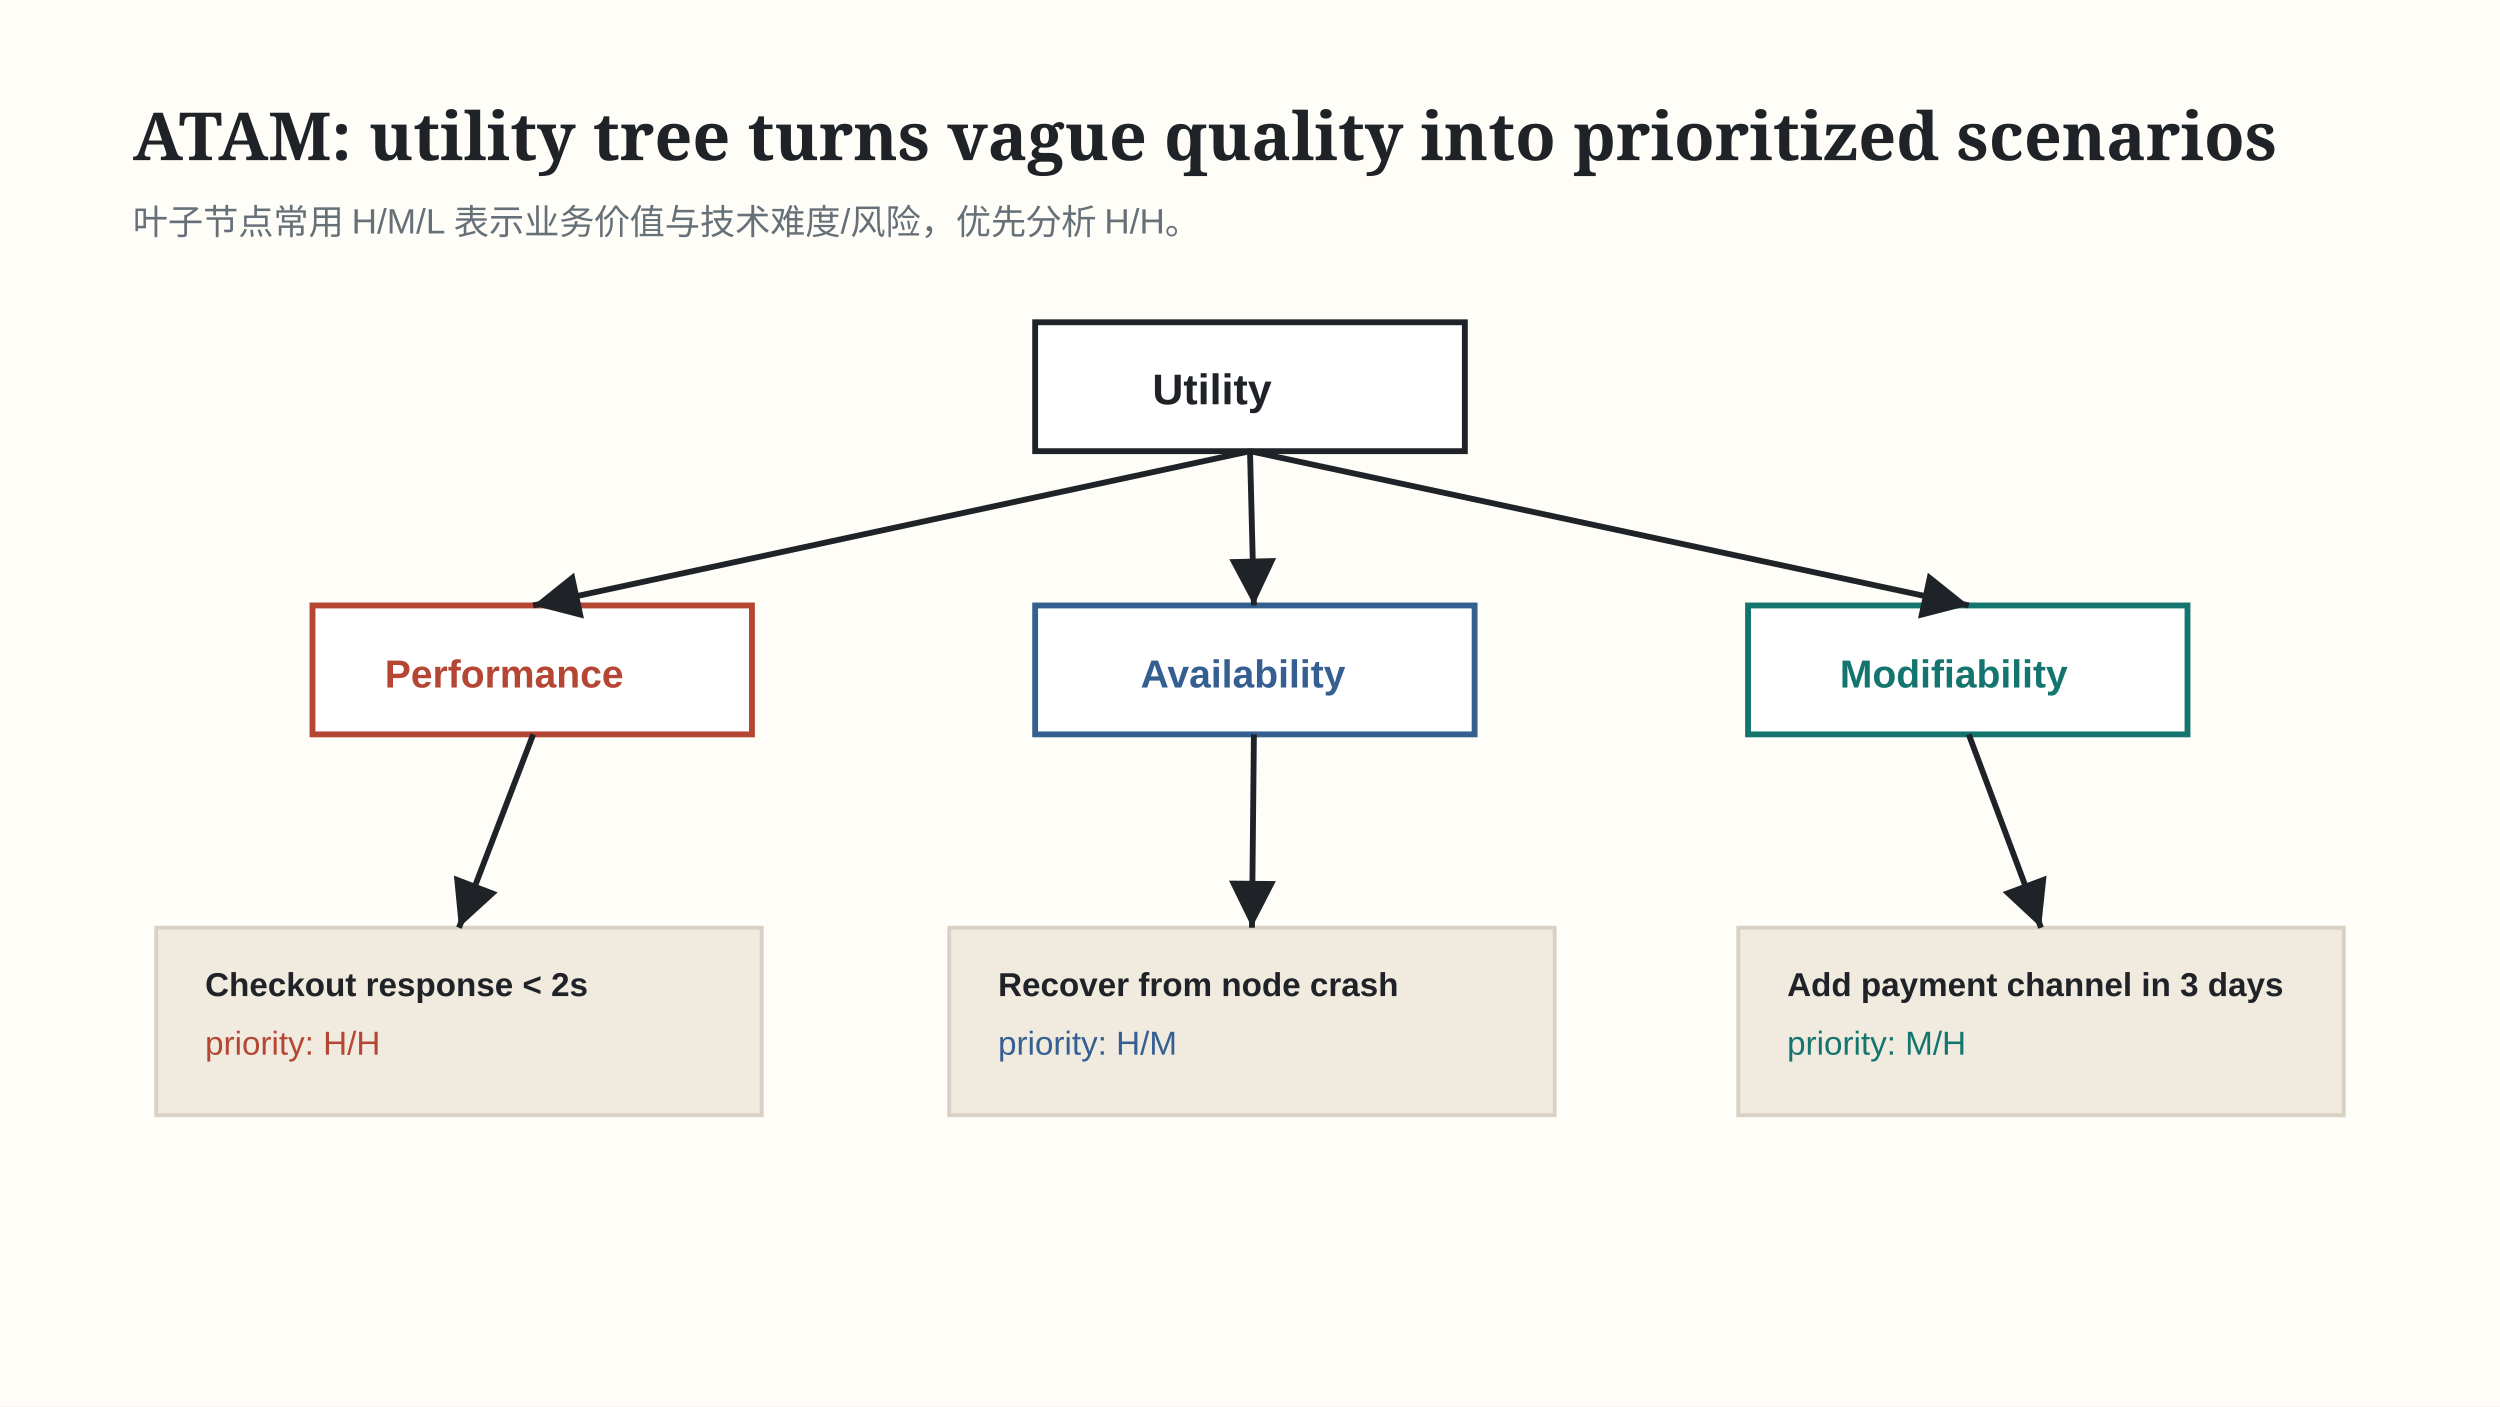
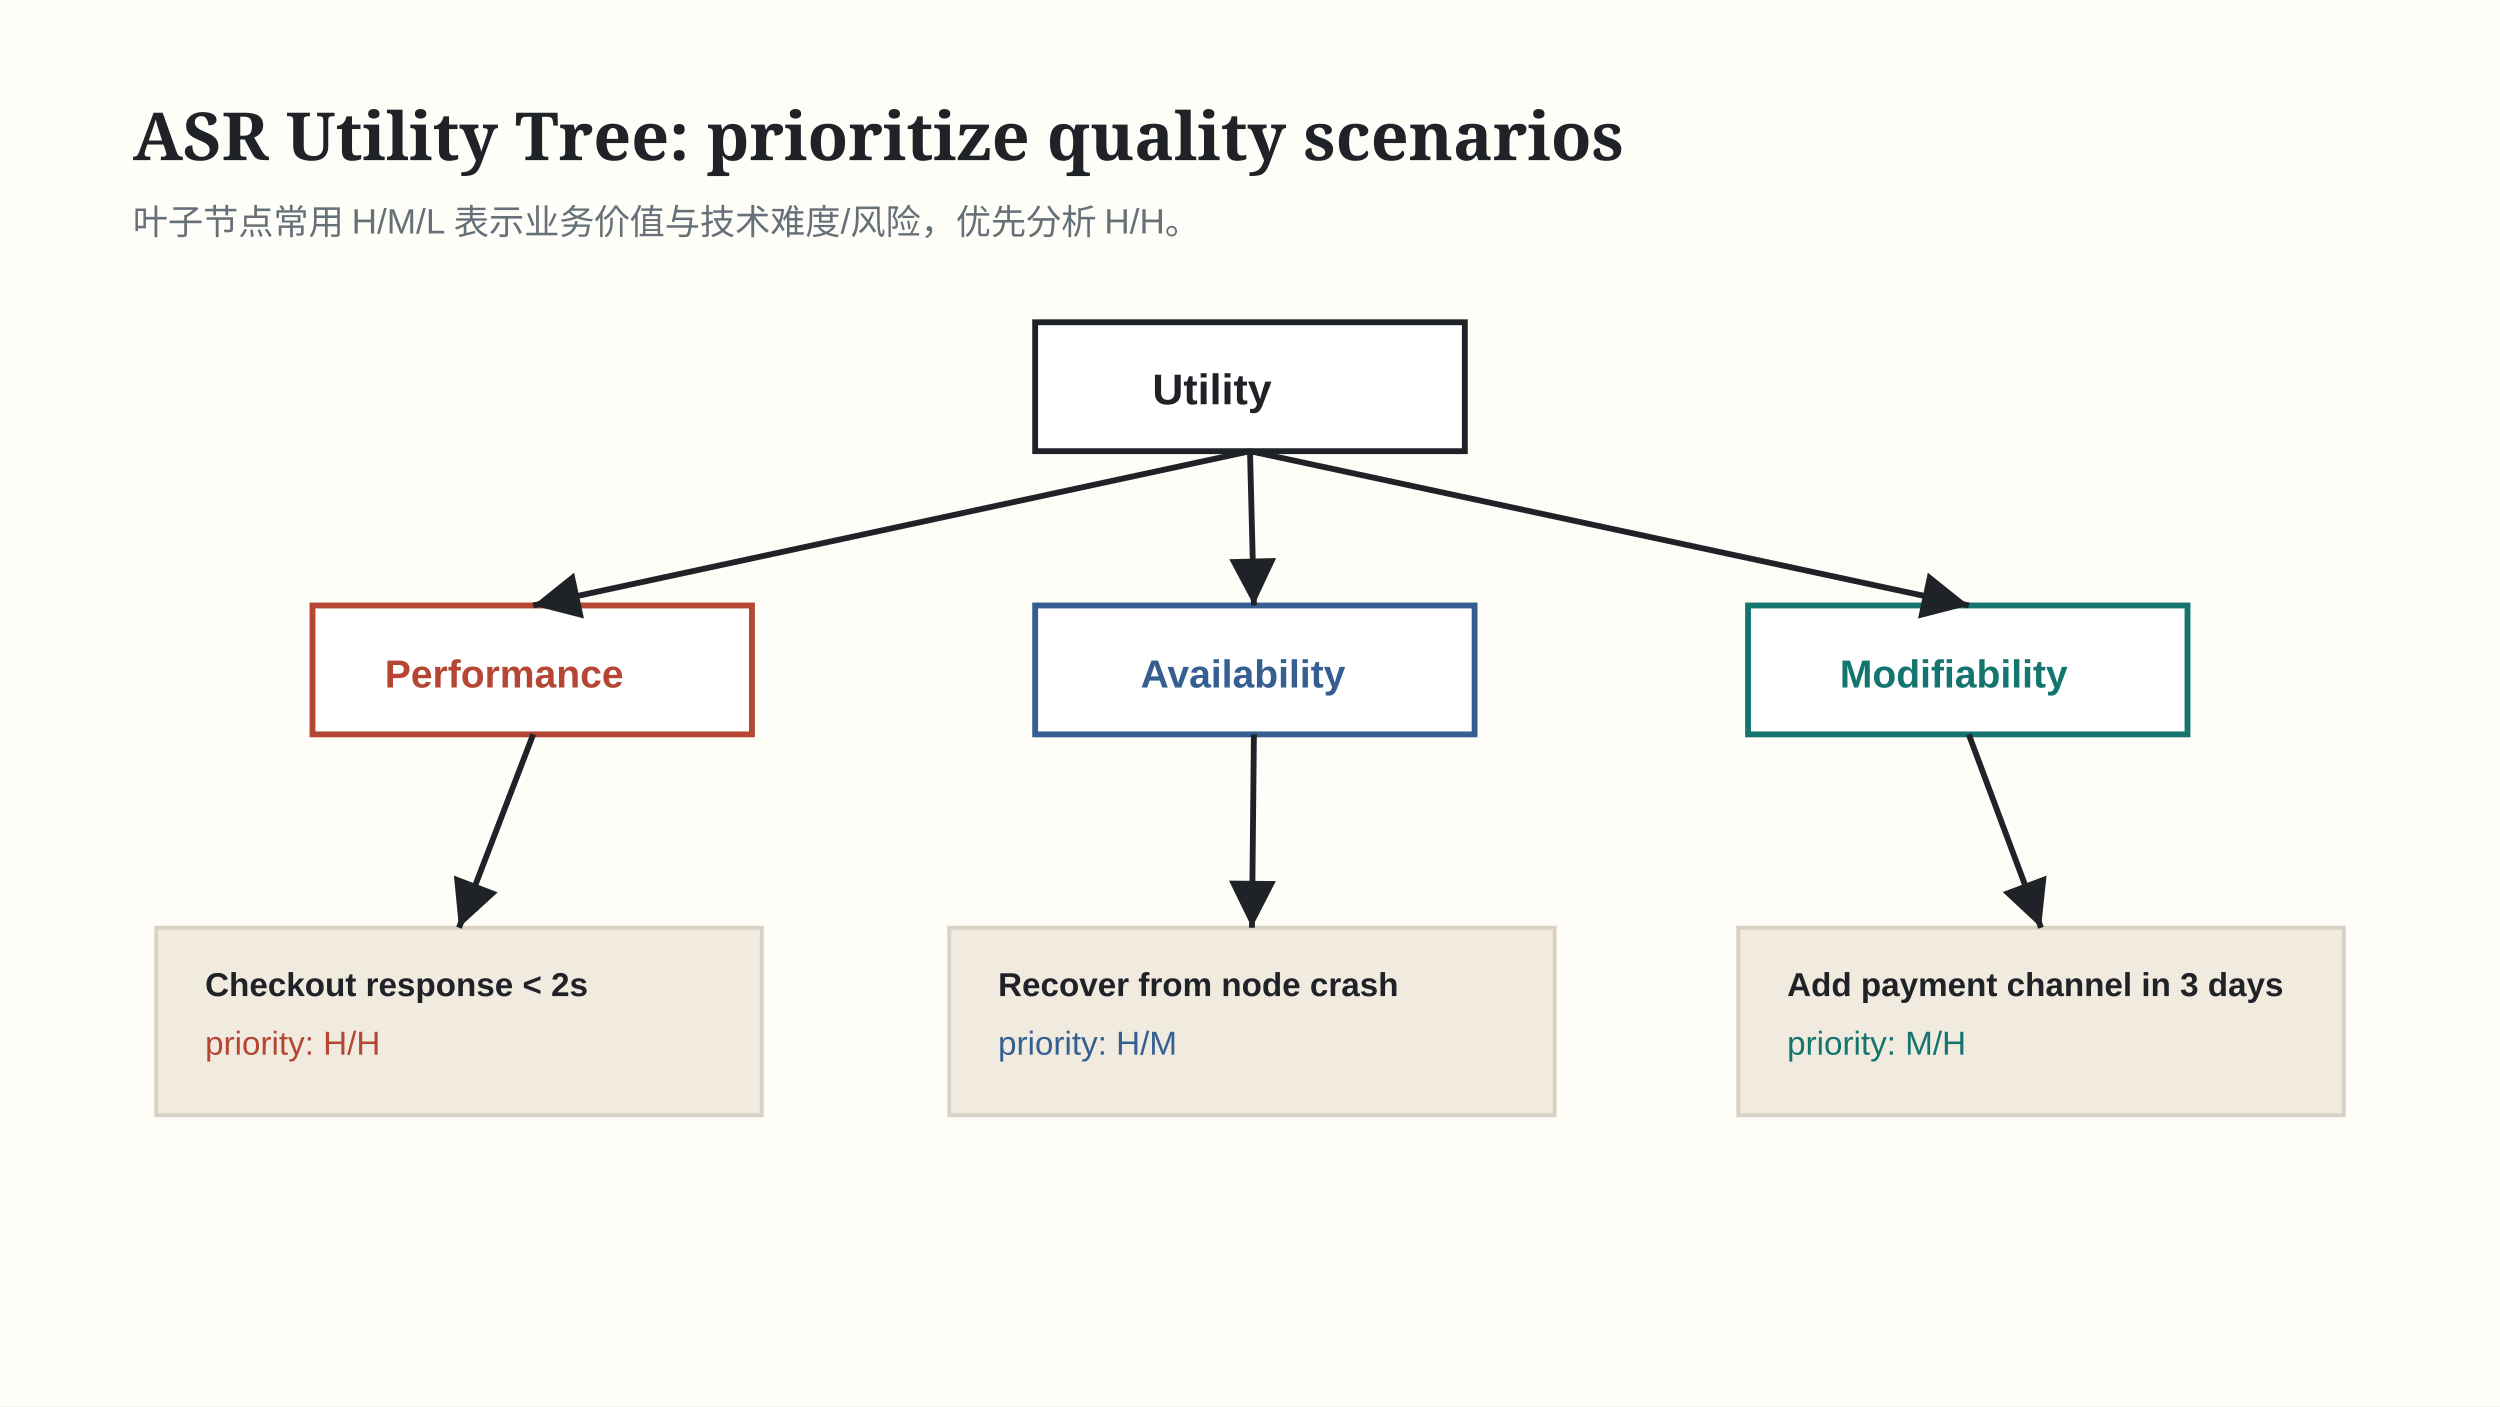
<svg xmlns="http://www.w3.org/2000/svg" width="1280" height="720" viewBox="0 0 1280 720" role="img" aria-labelledby="title desc">
  <rect width="1280" height="720" fill="#fffdf8" />
-   <text x="68" y="82" font-family="Georgia,serif" font-size="34" font-weight="700" fill="#1f2328">ATAM: utility tree turns vague quality into prioritized scenarios</text>
+   <text x="68" y="82" font-family="Georgia,serif" font-size="34" font-weight="700" fill="#1f2328">ASR Utility Tree: prioritize quality scenarios</text>
  <text x="68" y="120" font-family="Avenir Next,Arial,sans-serif" font-size="18" fill="#667078">叶子节点常用 H/M/L 表示业务价值与技术难度/风险，优先分析 H/H。</text>
  <defs>
    <marker id="arrow" markerWidth="12" markerHeight="12" refX="10" refY="6" orient="auto">
      <path d="M2,2 L10,6 L2,10 Z" fill="#1f2328" />
    </marker>
  </defs>
  <g font-family="Avenir Next,Arial,sans-serif">
    <rect x="530" y="165" width="220" height="66" fill="#ffffff" stroke="#1f2328" stroke-width="3" />
    <text x="590" y="207" font-size="22" font-weight="700" fill="#1f2328">Utility</text>
    <rect x="160" y="310" width="225" height="66" fill="#ffffff" stroke="#b54634" stroke-width="3" />
    <text x="197" y="352" font-size="20" font-weight="700" fill="#b54634">Performance</text>
    <rect x="530" y="310" width="225" height="66" fill="#ffffff" stroke="#355f91" stroke-width="3" />
    <text x="584" y="352" font-size="20" font-weight="700" fill="#355f91">Availability</text>
    <rect x="895" y="310" width="225" height="66" fill="#ffffff" stroke="#14756f" stroke-width="3" />
    <text x="942" y="352" font-size="20" font-weight="700" fill="#14756f">Modifiability</text>
    <rect x="80" y="475" width="310" height="96" fill="#f0eadf" stroke="#d9d2c4" stroke-width="2" />
    <text x="105" y="510" font-size="17" font-weight="700" fill="#1f2328">Checkout response &lt; 2s</text>
    <text x="105" y="540" font-size="17" fill="#b54634">priority: H/H</text>
    <rect x="486" y="475" width="310" height="96" fill="#f0eadf" stroke="#d9d2c4" stroke-width="2" />
    <text x="511" y="510" font-size="17" font-weight="700" fill="#1f2328">Recover from node crash</text>
    <text x="511" y="540" font-size="17" fill="#355f91">priority: H/M</text>
    <rect x="890" y="475" width="310" height="96" fill="#f0eadf" stroke="#d9d2c4" stroke-width="2" />
    <text x="915" y="510" font-size="17" font-weight="700" fill="#1f2328">Add payment channel in 3 days</text>
    <text x="915" y="540" font-size="17" fill="#14756f">priority: M/H</text>
  </g>
  <path d="M640 231 L273 310" stroke="#1f2328" stroke-width="3" marker-end="url(#arrow)" />
  <path d="M640 231 L642 310" stroke="#1f2328" stroke-width="3" marker-end="url(#arrow)" />
  <path d="M640 231 L1008 310" stroke="#1f2328" stroke-width="3" marker-end="url(#arrow)" />
  <path d="M273 376 L235 475" stroke="#1f2328" stroke-width="3" marker-end="url(#arrow)" />
  <path d="M642 376 L641 475" stroke="#1f2328" stroke-width="3" marker-end="url(#arrow)" />
  <path d="M1008 376 L1045 475" stroke="#1f2328" stroke-width="3" marker-end="url(#arrow)" />
</svg>
